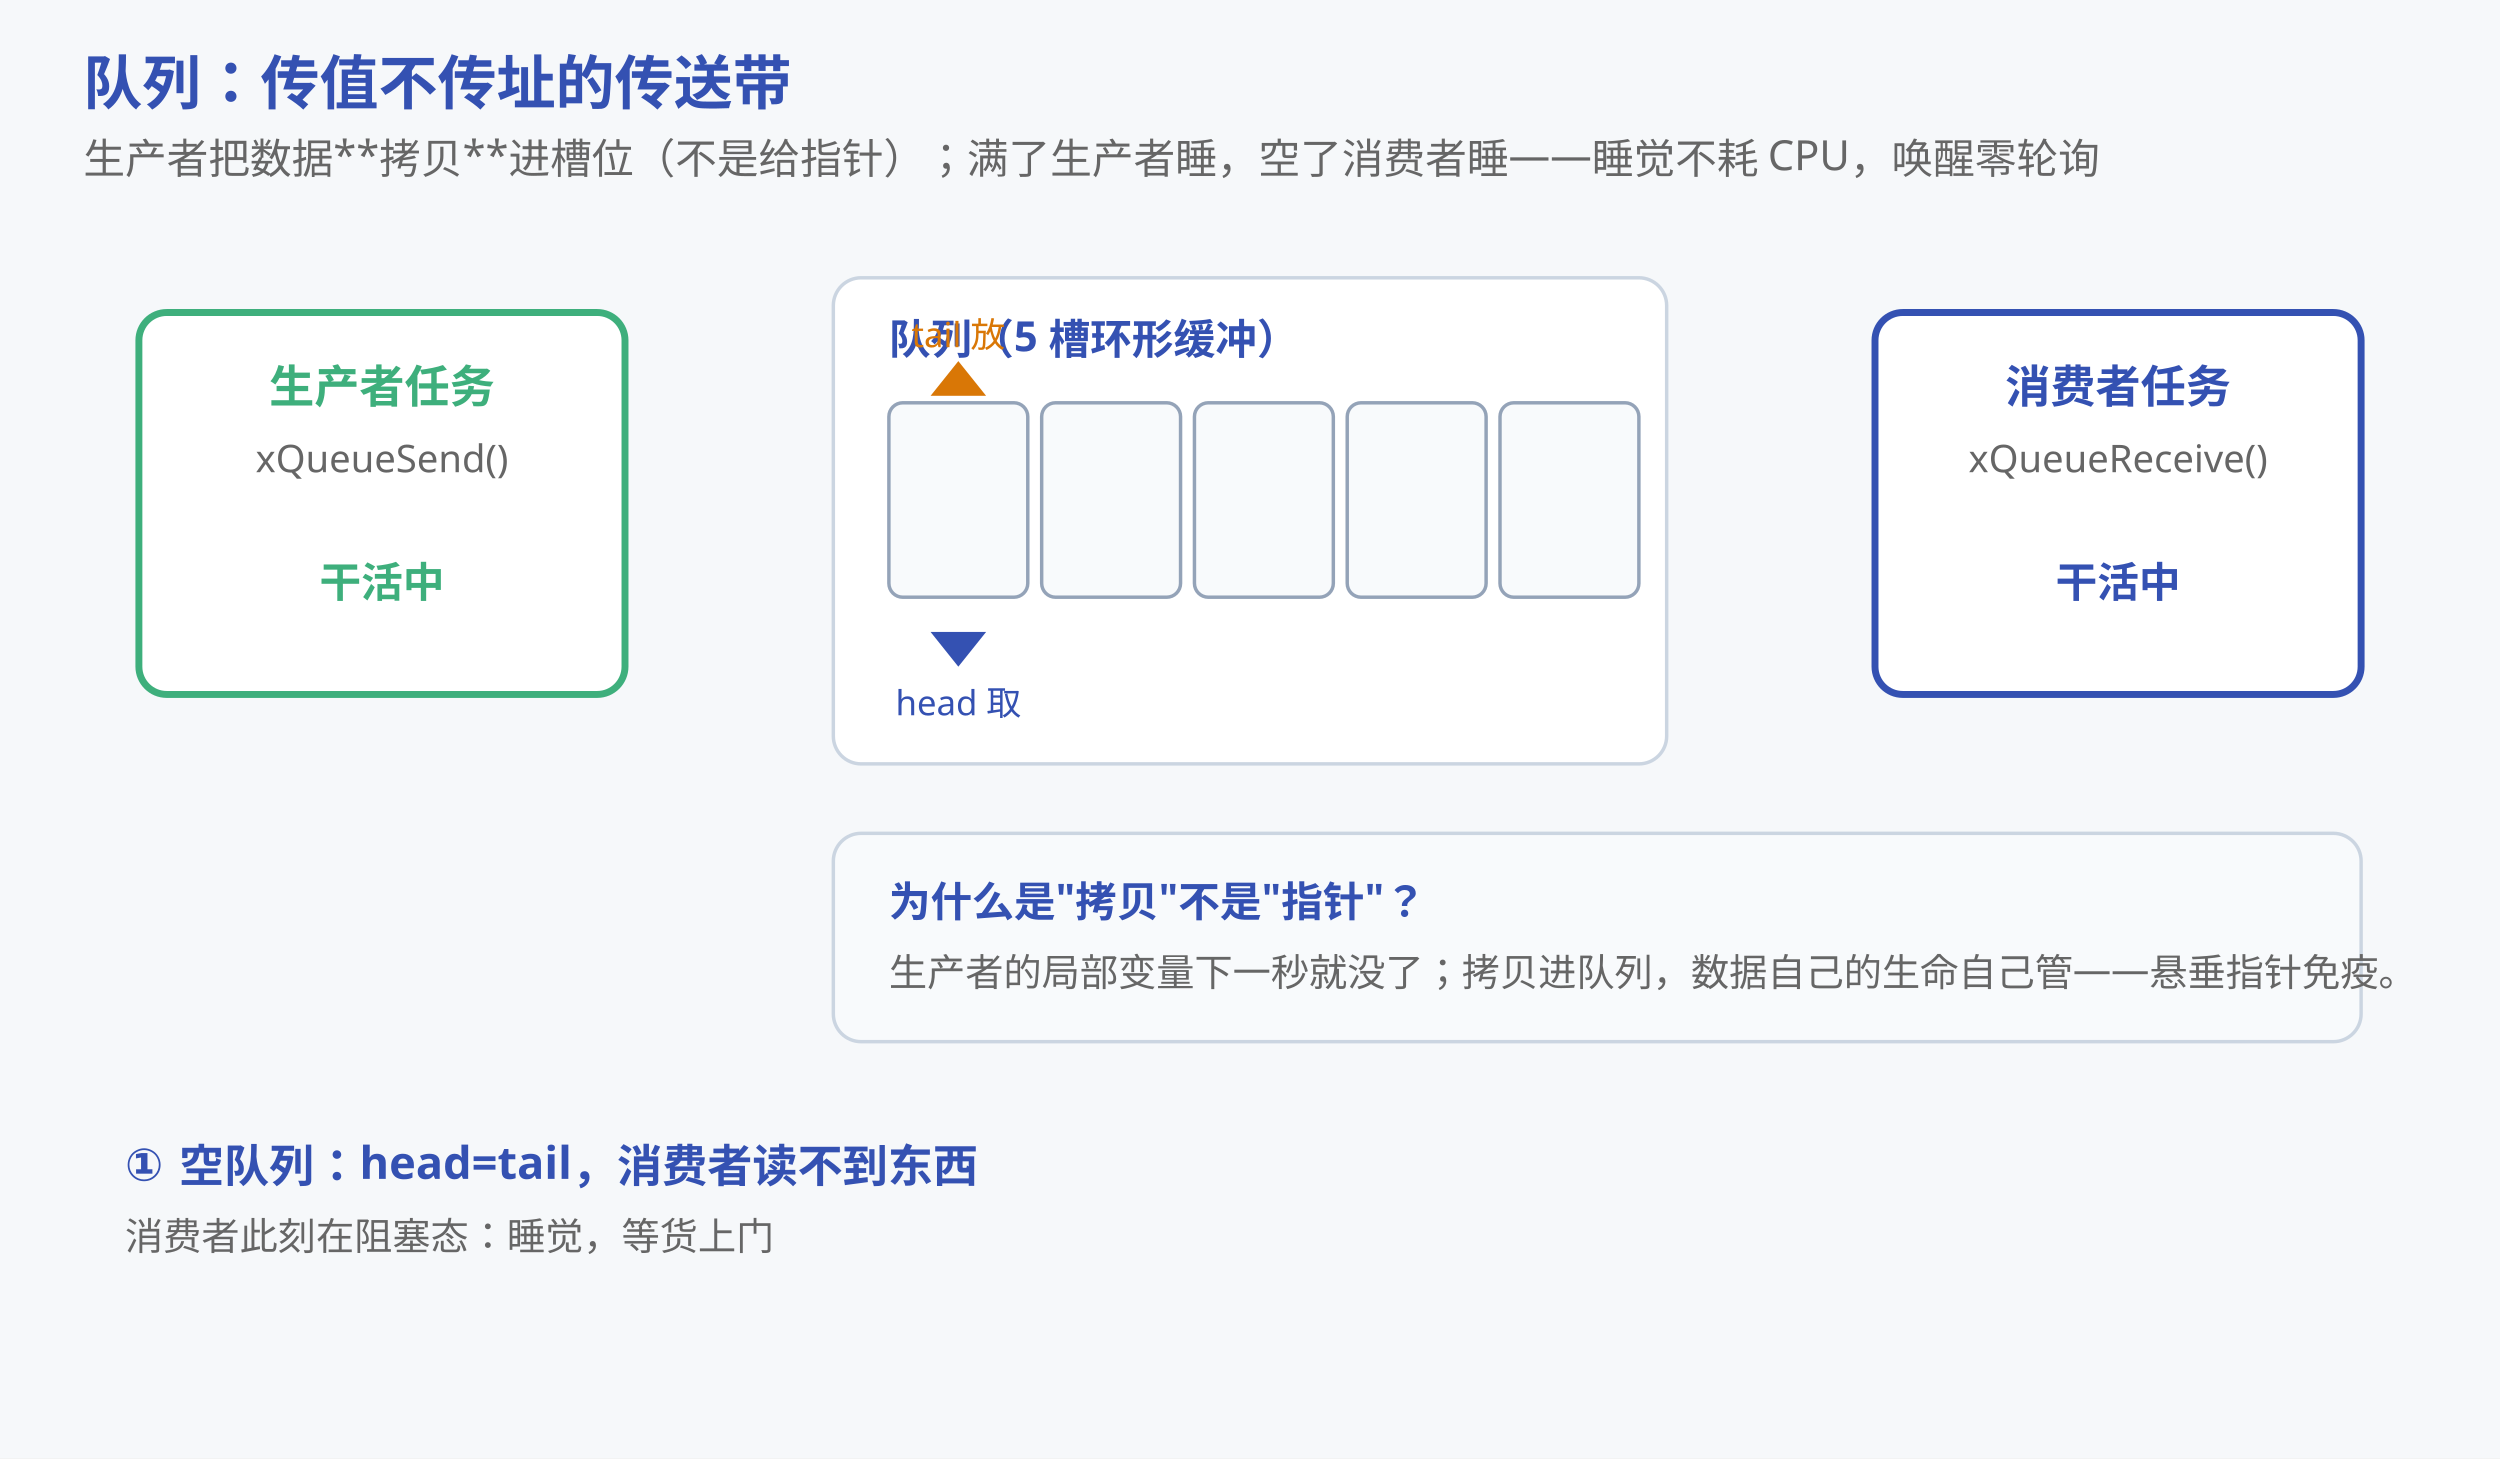
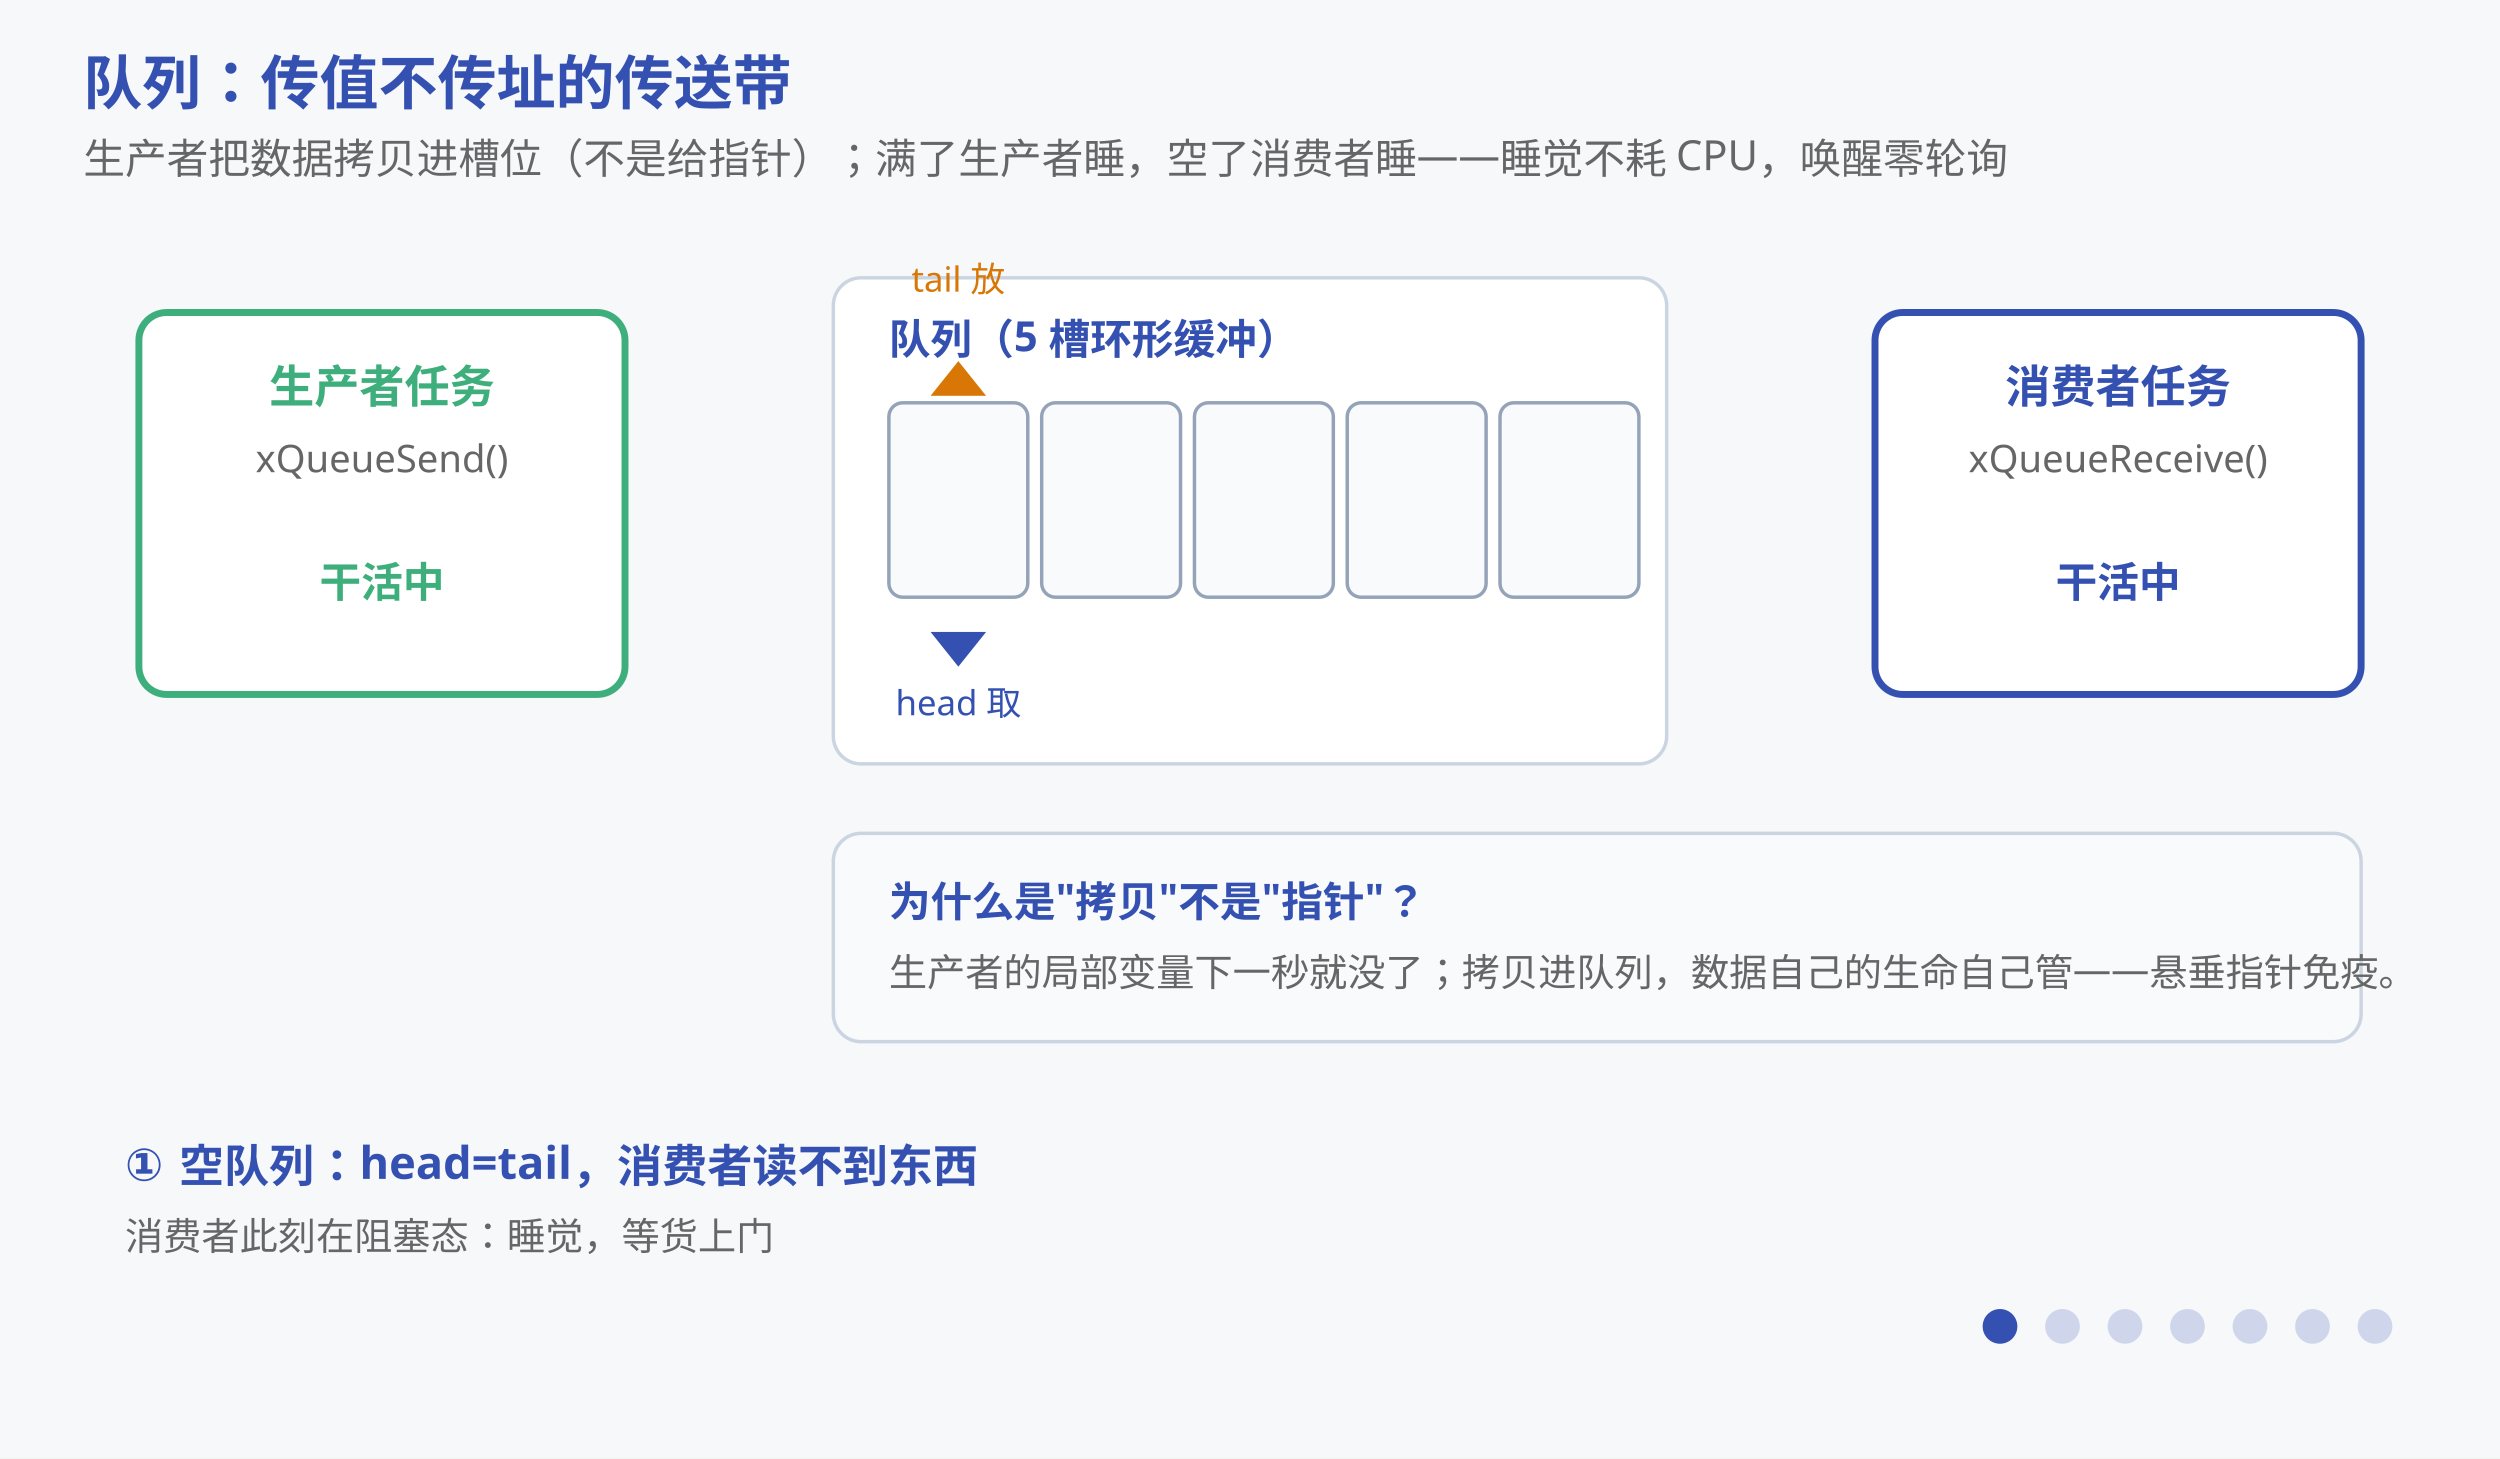
<svg xmlns="http://www.w3.org/2000/svg" viewBox="0 0 720 420" font-family="'Segoe UI','Microsoft YaHei',sans-serif">
  <rect width="720" height="420" fill="#f6f8fa" />
  <text x="24" y="30" font-size="17" font-weight="bold" fill="#3451b2">队列：传值不传址的传送带</text>
-   <text x="24" y="50" font-size="12" fill="#666">生产者把数据**拷贝**进槽位（不是给指针）；满了生产者睡，空了消费者睡——睡觉不耗 CPU，唤醒零轮询</text>
+   <text x="24" y="50" font-size="12" fill="#666">生产者把数据拷贝进槽位（不是给指针）；满了生产者睡，空了消费者睡——睡觉不耗 CPU，唤醒零轮询</text>
  <rect x="40" y="90" width="140" height="110" fill="#ffffff" stroke="#3eaf7c" stroke-width="2" rx="8" />
  <text x="110" y="116" font-size="13" font-weight="bold" fill="#3eaf7c" text-anchor="middle">生产者任务</text>
  <text x="110" y="136" font-size="11" fill="#666" text-anchor="middle">xQueueSend()</text>
  <text id="prodState" x="110" y="172" font-size="12" font-weight="bold" fill="#3eaf7c" text-anchor="middle">干活中</text>
  <rect x="240" y="80" width="240" height="140" fill="#ffffff" stroke="#cbd5e1" rx="8" />
  <text x="256" y="102" font-size="12" font-weight="bold" fill="#3451b2">队列（5 槽环形缓冲）</text>
  <g stroke="#94a3b8" fill="#f8fafc">
    <rect x="256" y="116" width="40" height="56" rx="4" />
    <rect x="300" y="116" width="40" height="56" rx="4" />
    <rect x="344" y="116" width="40" height="56" rx="4" />
    <rect x="388" y="116" width="40" height="56" rx="4" />
    <rect x="432" y="116" width="40" height="56" rx="4" />
  </g>
  <g font-size="13" font-weight="bold" fill="#d97706" text-anchor="middle" font-family="Consolas,monospace">
-     <text x="276" y="150" opacity="0">7<animate attributeName="opacity" calcMode="discrete" values="0;1;1;1;1;1;0;0" keyTimes="0;0.15;0.30;0.45;0.60;0.75;0.90;1" dur="15s" repeatCount="indefinite" />
+     <text x="276" y="150" opacity="0">7<animate attributeName="opacity" calcMode="discrete" values="0;1;0;0" keyTimes="0;0.23;0.53;1" dur="15s" repeatCount="indefinite" />
    </text>
-     <text x="320" y="150" opacity="0">9<animate attributeName="opacity" calcMode="discrete" values="0;0;1;1;1;1;1;0" keyTimes="0;0.15;0.30;0.45;0.60;0.75;0.90;1" dur="15s" repeatCount="indefinite" />
+     <text x="320" y="150" opacity="0">9<animate attributeName="opacity" calcMode="discrete" values="0;1;0;0" keyTimes="0;0.355;0.68;1" dur="15s" repeatCount="indefinite" />
    </text>
-     <text x="364" y="150" opacity="0">4<animate attributeName="opacity" calcMode="discrete" values="0;0;1;1;1;1;1;1" keyTimes="0;0.15;0.30;0.45;0.60;0.75;0.90;1" dur="15s" repeatCount="indefinite" />
+     <text x="364" y="150" opacity="0">4<animate attributeName="opacity" calcMode="discrete" values="0;1;0;0" keyTimes="0;0.43;0.75;1" dur="15s" repeatCount="indefinite" />
+     </text>
+     <text x="452" y="150" opacity="0">7<animate attributeName="opacity" calcMode="discrete" values="0;1;1" keyTimes="0;0.94;1" dur="15s" repeatCount="indefinite" />
    </text>
  </g>
  <g transform="translate(276,182)">
-     <animateTransform attributeName="transform" type="translate" calcMode="discrete" values="276 182;276 182;276 182;276 182;320 182;320 182;364 182;276 182" keyTimes="0;0.15;0.30;0.45;0.60;0.75;0.90;1" dur="15s" repeatCount="indefinite" />
+     <animateTransform attributeName="transform" type="translate" calcMode="discrete" values="276 182;320 182;364 182;408 182;408 182" keyTimes="0;0.53;0.68;0.75;1" dur="15s" repeatCount="indefinite" />
    <polygon points="-8,0 8,0 0,10" fill="#3451b2" />
    <text y="24" font-size="10" fill="#3451b2" text-anchor="middle">head 取</text>
  </g>
  <g transform="translate(276,114)">
-     <animateTransform attributeName="transform" type="translate" calcMode="discrete" values="276 114;320 114;364 114;408 114;408 114;408 114;408 114;276 114" keyTimes="0;0.15;0.30;0.45;0.60;0.75;0.90;1" dur="15s" repeatCount="indefinite" />
+     <animateTransform attributeName="transform" type="translate" calcMode="discrete" values="276 114;320 114;364 114;408 114;276 114;276 114" keyTimes="0;0.23;0.355;0.43;0.94;1" dur="15s" repeatCount="indefinite" />
    <polygon points="-8,0 8,0 0,-10" fill="#d97706" />
-     <text y="-14" font-size="10" fill="#d97706" text-anchor="middle">tail 放</text>
+     <text y="-30" font-size="10" fill="#d97706" text-anchor="middle">tail 放</text>
  </g>
  <rect x="196" y="130" width="16" height="16" fill="#3eaf7c" rx="3" opacity="0">
    <animate attributeName="opacity" calcMode="discrete" values="0;1;0;0;0;0;0;0" keyTimes="0;0.15;0.30;0.45;0.60;0.75;0.90;1" dur="15s" repeatCount="indefinite" />
-     <animateTransform attributeName="transform" type="translate" calcMode="discrete" values="0 0;60 0;60 0" keyTimes="0;0.10;1" dur="15s" repeatCount="indefinite" />
+     <animateTransform attributeName="transform" type="translate" values="0 0;0 0;56 0;56 0" keyTimes="0;0.15;0.23;1" dur="15s" repeatCount="indefinite" />
  </rect>
  <rect x="480" y="130" width="16" height="16" fill="#3451b2" rx="3" opacity="0">
    <animate attributeName="opacity" calcMode="discrete" values="0;0;0;0;1;0;0;0" keyTimes="0;0.15;0.30;0.45;0.60;0.75;0.90;1" dur="15s" repeatCount="indefinite" />
-     <animateTransform attributeName="transform" type="translate" calcMode="discrete" values="0 0;60 0;60 0" keyTimes="0;0.10;1" dur="15s" repeatCount="indefinite" />
+     <animateTransform attributeName="transform" type="translate" values="0 0;0 0;56 0;56 0" keyTimes="0;0.60;0.68;1" dur="15s" repeatCount="indefinite" />
  </rect>
  <rect x="540" y="90" width="140" height="110" fill="#ffffff" stroke="#3451b2" stroke-width="2" rx="8" />
  <text x="610" y="116" font-size="13" font-weight="bold" fill="#3451b2" text-anchor="middle">消费者任务</text>
  <text x="610" y="136" font-size="11" fill="#666" text-anchor="middle">xQueueReceive()</text>
  <text x="610" y="172" font-size="12" font-weight="bold" fill="#3451b2" text-anchor="middle">干活中</text>
+   <g opacity="0">
+     <animate attributeName="opacity" calcMode="discrete" values="0;1;0;0;0;0;0;0" keyTimes="0;0.15;0.30;0.45;0.60;0.75;0.90;1" dur="15s" repeatCount="indefinite" />
+     <line x1="184" y1="138" x2="184" y2="138" stroke="#3eaf7c" stroke-width="3" marker-end="url(#arrQ)">
+       <animate attributeName="x2" values="184;184;276;276" keyTimes="0;0.15;0.23;1" dur="15s" repeatCount="indefinite" />
+     </line>
+   </g>
+   <g opacity="0">
+     <animate attributeName="opacity" calcMode="discrete" values="0;0;1;0;0;0;0;0" keyTimes="0;0.15;0.30;0.45;0.60;0.75;0.90;1" dur="15s" repeatCount="indefinite" />
+     <line x1="184" y1="138" x2="184" y2="138" stroke="#3eaf7c" stroke-width="3" marker-end="url(#arrQ)">
+       <animate attributeName="x2" values="184;184;320;320;364;364" keyTimes="0;0.30;0.355;0.375;0.43;1" dur="15s" repeatCount="indefinite" />
+     </line>
+   </g>
+   <g opacity="0">
+     <animate attributeName="opacity" calcMode="discrete" values="0;0;0;1;0;0;0;0" keyTimes="0;0.15;0.30;0.45;0.60;0.75;0.90;1" dur="15s" repeatCount="indefinite" />
+     <line x1="296" y1="138" x2="296" y2="138" stroke="#3451b2" stroke-width="3" marker-end="url(#arrQ2)">
+       <animate attributeName="x2" values="296;296;536;536" keyTimes="0;0.45;0.53;1" dur="15s" repeatCount="indefinite" />
+     </line>
+   </g>
+   <g opacity="0">
+     <animate attributeName="opacity" calcMode="discrete" values="0;0;0;0;1;0;0;0" keyTimes="0;0.15;0.30;0.45;0.60;0.75;0.90;1" dur="15s" repeatCount="indefinite" />
+     <line x1="340" y1="138" x2="340" y2="138" stroke="#3451b2" stroke-width="3" marker-end="url(#arrQ2)">
+       <animate attributeName="x2" values="340;340;536;536" keyTimes="0;0.60;0.68;1" dur="15s" repeatCount="indefinite" />
+     </line>
+   </g>
+   <g opacity="0">
+     <animate attributeName="opacity" calcMode="discrete" values="0;0;0;0;0;1;0;0" keyTimes="0;0.15;0.30;0.45;0.60;0.75;0.90;1" dur="15s" repeatCount="indefinite" />
+     <rect x="536" y="86" width="148" height="118" fill="none" stroke="#666" stroke-width="3" rx="10">
+       <animate attributeName="opacity" values="0.15;1;0.15" dur="3s" repeatCount="indefinite" />
+     </rect>
+   </g>
+   <g opacity="0">
+     <animate attributeName="opacity" calcMode="discrete" values="0;0;0;0;0;0;1;1" keyTimes="0;0.15;0.30;0.45;0.60;0.75;0.90;1" dur="15s" repeatCount="indefinite" />
+     <line x1="184" y1="138" x2="184" y2="138" stroke="#3eaf7c" stroke-width="3" marker-end="url(#arrQ)">
+       <animate attributeName="x2" values="184;184;452;452" keyTimes="0;0.90;0.94;1" dur="15s" repeatCount="indefinite" />
+     </line>
+     <rect x="196" y="130" width="16" height="16" fill="#3eaf7c" rx="3">
+       <animateTransform attributeName="transform" type="translate" values="0 0;0 0;236 0;236 0" keyTimes="0;0.90;0.94;1" dur="15s" repeatCount="indefinite" />
+     </rect>
+     <rect x="536" y="86" width="148" height="118" fill="none" stroke="#3451b2" stroke-width="3" rx="10">
+       <animate attributeName="opacity" values="0.25;1;0.25" dur="1.5s" repeatCount="indefinite" />
+     </rect>
+   </g>
  <rect x="240" y="240" width="440" height="60" fill="#f8fafc" stroke="#cbd5e1" rx="8" />
  <text x="256" y="264" font-size="12" font-weight="bold" fill="#3451b2">为什么是"拷贝"不是"指针"？</text>
  <text x="256" y="284" font-size="11" fill="#666">生产者的局部变量下一秒就没了；拷贝进队列，数据自己的生命自己管——悬垂指针免疫。</text>
  <g font-size="13" font-weight="bold" fill="#3451b2">
    <g opacity="1">
      <animate attributeName="opacity" calcMode="discrete" values="1;0;0;0;0;0;0;0" keyTimes="0;0.15;0.30;0.45;0.60;0.75;0.90;1" dur="15s" repeatCount="indefinite" />
      <text x="36" y="340">① 空队列：head=tail，消费者读不到东西</text>
    </g>
    <g opacity="0">
      <animate attributeName="opacity" calcMode="discrete" values="0;1;0;0;0;0;0;0" keyTimes="0;0.15;0.30;0.45;0.60;0.75;0.90;1" dur="15s" repeatCount="indefinite" />
-       <text x="36" y="340">② 生产者放一个：数据**拷贝**进 tail 槽，tail 前进一格</text>
+       <text x="36" y="340">② 生产者放一个：数据拷贝进 tail 槽，tail 前进一格</text>
    </g>
    <g opacity="0">
      <animate attributeName="opacity" calcMode="discrete" values="0;0;1;0;0;0;0;0" keyTimes="0;0.15;0.30;0.45;0.60;0.75;0.90;1" dur="15s" repeatCount="indefinite" />
      <text x="36" y="340">③ 再放两个：tail 一路追，队列渐满</text>
    </g>
    <g opacity="0">
      <animate attributeName="opacity" calcMode="discrete" values="0;0;0;1;0;0;0;0" keyTimes="0;0.15;0.30;0.45;0.60;0.75;0.90;1" dur="15s" repeatCount="indefinite" />
      <text x="36" y="340">④ 消费者取一个：head 槽数据拷出，head 前进——FIFO 铁律</text>
    </g>
    <g opacity="0">
      <animate attributeName="opacity" calcMode="discrete" values="0;0;0;0;1;0;0;0" keyTimes="0;0.15;0.30;0.45;0.60;0.75;0.90;1" dur="15s" repeatCount="indefinite" />
      <text x="36" y="340">⑤ 再取一个：先放的先走（7 比 9 先出门）</text>
    </g>
    <g opacity="0">
      <animate attributeName="opacity" calcMode="discrete" values="0;0;0;0;0;1;0;0" keyTimes="0;0.15;0.30;0.45;0.60;0.75;0.90;1" dur="15s" repeatCount="indefinite" />
-       <text x="36" y="340">⑥ 若取空：消费者**阻塞睡觉**，不耗一个 CPU 周期</text>
+       <text x="36" y="340">⑥ 若取空：消费者阻塞睡觉，不耗一个 CPU 周期</text>
    </g>
    <g opacity="0">
      <animate attributeName="opacity" calcMode="discrete" values="0;0;0;0;0;0;1;1" keyTimes="0;0.15;0.30;0.45;0.60;0.75;0.90;1" dur="15s" repeatCount="indefinite" />
      <text x="36" y="340">数据一到，消费者被内核直接唤醒——没有 while 轮询的世界 →</text>
    </g>
  </g>
  <g font-size="11" fill="#666">
    <g opacity="1">
      <animate attributeName="opacity" calcMode="discrete" values="1;0;0;0;0;0;0;0" keyTimes="0;0.15;0.30;0.45;0.60;0.75;0.90;1" dur="15s" repeatCount="indefinite" />
      <text x="36" y="360">消费者此刻在阻塞态：睡觉，等货上门</text>
    </g>
    <g opacity="0">
      <animate attributeName="opacity" calcMode="discrete" values="0;1;0;0;0;0;0;0" keyTimes="0;0.15;0.30;0.45;0.60;0.75;0.90;1" dur="15s" repeatCount="indefinite" />
      <text x="36" y="360">拷进队列的那一刻，生产者手里的原件就可以销毁了</text>
    </g>
    <g opacity="0">
      <animate attributeName="opacity" calcMode="discrete" values="0;0;1;0;0;0;0;0" keyTimes="0;0.15;0.30;0.45;0.60;0.75;0.90;1" dur="15s" repeatCount="indefinite" />
      <text x="36" y="360">若再放满：生产者也会阻塞——背压（backpressure）的天然来源</text>
    </g>
    <g opacity="0">
      <animate attributeName="opacity" calcMode="discrete" values="0;0;0;1;0;0;0;0" keyTimes="0;0.15;0.30;0.45;0.60;0.75;0.90;1" dur="15s" repeatCount="indefinite" />
      <text x="36" y="360">取走 = 拷贝 + head 前移，槽位立即可被复用</text>
    </g>
    <g opacity="0">
      <animate attributeName="opacity" calcMode="discrete" values="0;0;0;0;1;0;0;0" keyTimes="0;0.15;0.30;0.45;0.60;0.75;0.90;1" dur="15s" repeatCount="indefinite" />
      <text x="36" y="360">环形：tail/head 到尾就绕回第 0 槽</text>
    </g>
    <g opacity="0">
      <animate attributeName="opacity" calcMode="discrete" values="0;0;0;0;0;1;0;0" keyTimes="0;0.15;0.30;0.45;0.60;0.75;0.90;1" dur="15s" repeatCount="indefinite" />
      <text x="36" y="360">xQueueReceive 带超时：睡多久你说了算，portMAX_DELAY = 睡到地老天荒</text>
    </g>
    <g opacity="0">
      <animate attributeName="opacity" calcMode="discrete" values="0;0;0;0;0;0;1;1" keyTimes="0;0.15;0.30;0.45;0.60;0.75;0.90;1" dur="15s" repeatCount="indefinite" />
      <text x="36" y="360">ISR 里要用 xQueueSendFromISR——普通版在中断里是禁品</text>
    </g>
  </g>
+   <defs>
+     <marker id="arrQ" markerWidth="8" markerHeight="8" refX="7" refY="3" orient="auto">
+       <polygon points="0,0 7,3 0,6" fill="#3eaf7c" />
+     </marker>
+     <marker id="arrQ2" markerWidth="8" markerHeight="8" refX="7" refY="3" orient="auto">
+       <polygon points="0,0 7,3 0,6" fill="#3451b2" />
+     </marker>
+   </defs>
+   <g transform="translate(576,382)" fill="#3451b2">
+     <circle cx="0" cy="0" r="5" opacity="1">
+       <animate attributeName="opacity" calcMode="discrete" values="1;0.2;0.2;0.2;0.2;0.2;0.2;0.2" keyTimes="0;0.15;0.30;0.45;0.60;0.75;0.90;1" dur="15s" repeatCount="indefinite" />
+     </circle>
+     <circle cx="18" cy="0" r="5" opacity="0.2">
+       <animate attributeName="opacity" calcMode="discrete" values="0.2;1;0.2;0.2;0.2;0.2;0.2;0.2" keyTimes="0;0.15;0.30;0.45;0.60;0.75;0.90;1" dur="15s" repeatCount="indefinite" />
+     </circle>
+     <circle cx="36" cy="0" r="5" opacity="0.2">
+       <animate attributeName="opacity" calcMode="discrete" values="0.2;0.2;1;0.2;0.2;0.2;0.2;0.2" keyTimes="0;0.15;0.30;0.45;0.60;0.75;0.90;1" dur="15s" repeatCount="indefinite" />
+     </circle>
+     <circle cx="54" cy="0" r="5" opacity="0.2">
+       <animate attributeName="opacity" calcMode="discrete" values="0.2;0.2;0.2;1;0.2;0.2;0.2;0.2" keyTimes="0;0.15;0.30;0.45;0.60;0.75;0.90;1" dur="15s" repeatCount="indefinite" />
+     </circle>
+     <circle cx="72" cy="0" r="5" opacity="0.2">
+       <animate attributeName="opacity" calcMode="discrete" values="0.2;0.2;0.2;0.2;1;0.2;0.2;0.2" keyTimes="0;0.15;0.30;0.45;0.60;0.75;0.90;1" dur="15s" repeatCount="indefinite" />
+     </circle>
+     <circle cx="90" cy="0" r="5" opacity="0.2">
+       <animate attributeName="opacity" calcMode="discrete" values="0.2;0.2;0.2;0.2;0.2;1;0.2;0.2" keyTimes="0;0.15;0.30;0.45;0.60;0.75;0.90;1" dur="15s" repeatCount="indefinite" />
+     </circle>
+     <circle cx="108" cy="0" r="5" opacity="0.2">
+       <animate attributeName="opacity" calcMode="discrete" values="0.2;0.2;0.2;0.2;0.2;0.2;1;1" keyTimes="0;0.15;0.30;0.45;0.60;0.75;0.90;1" dur="15s" repeatCount="indefinite" />
+     </circle>
+   </g>
</svg>
